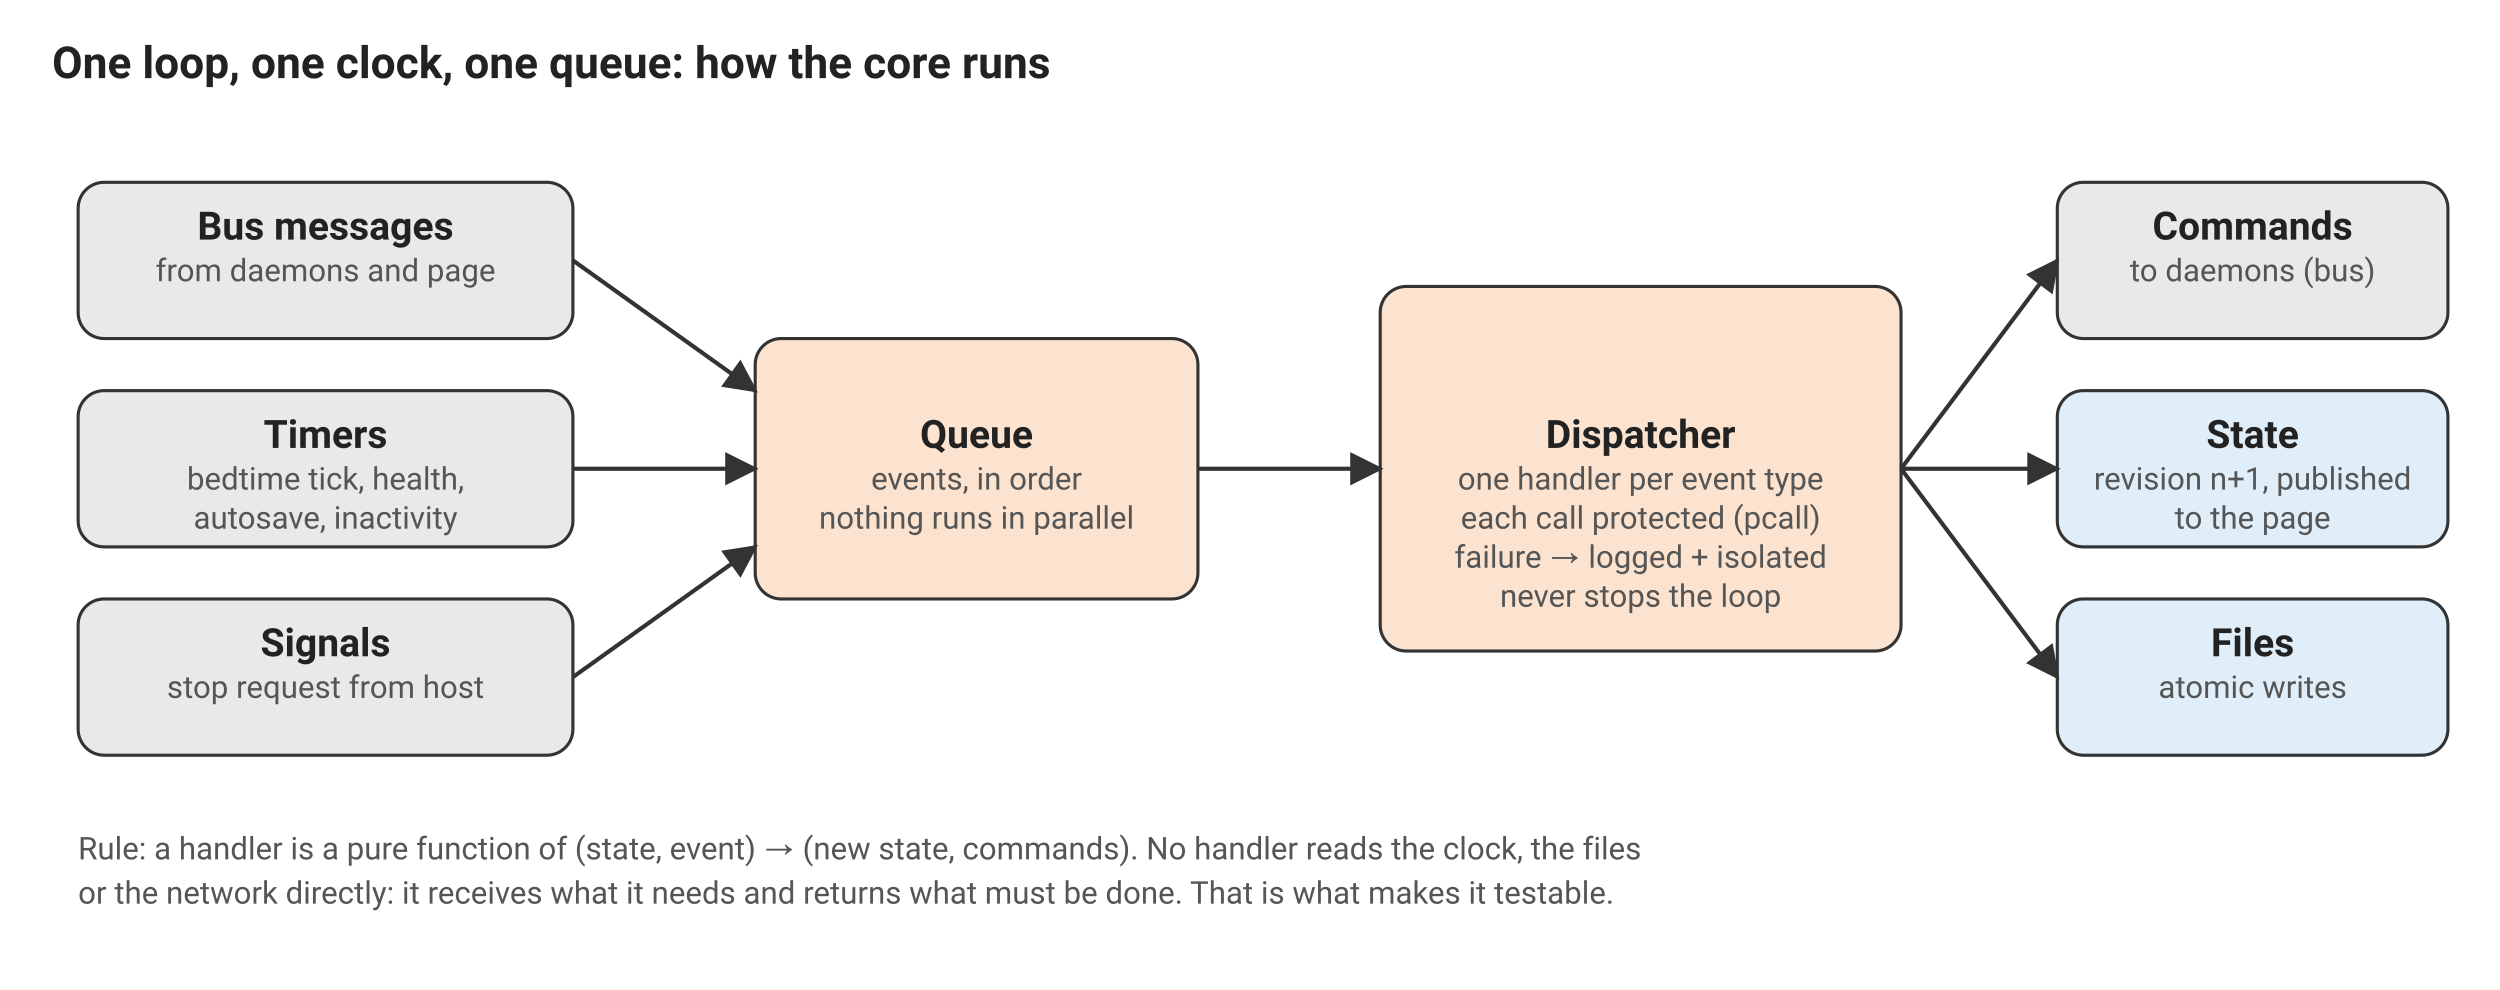
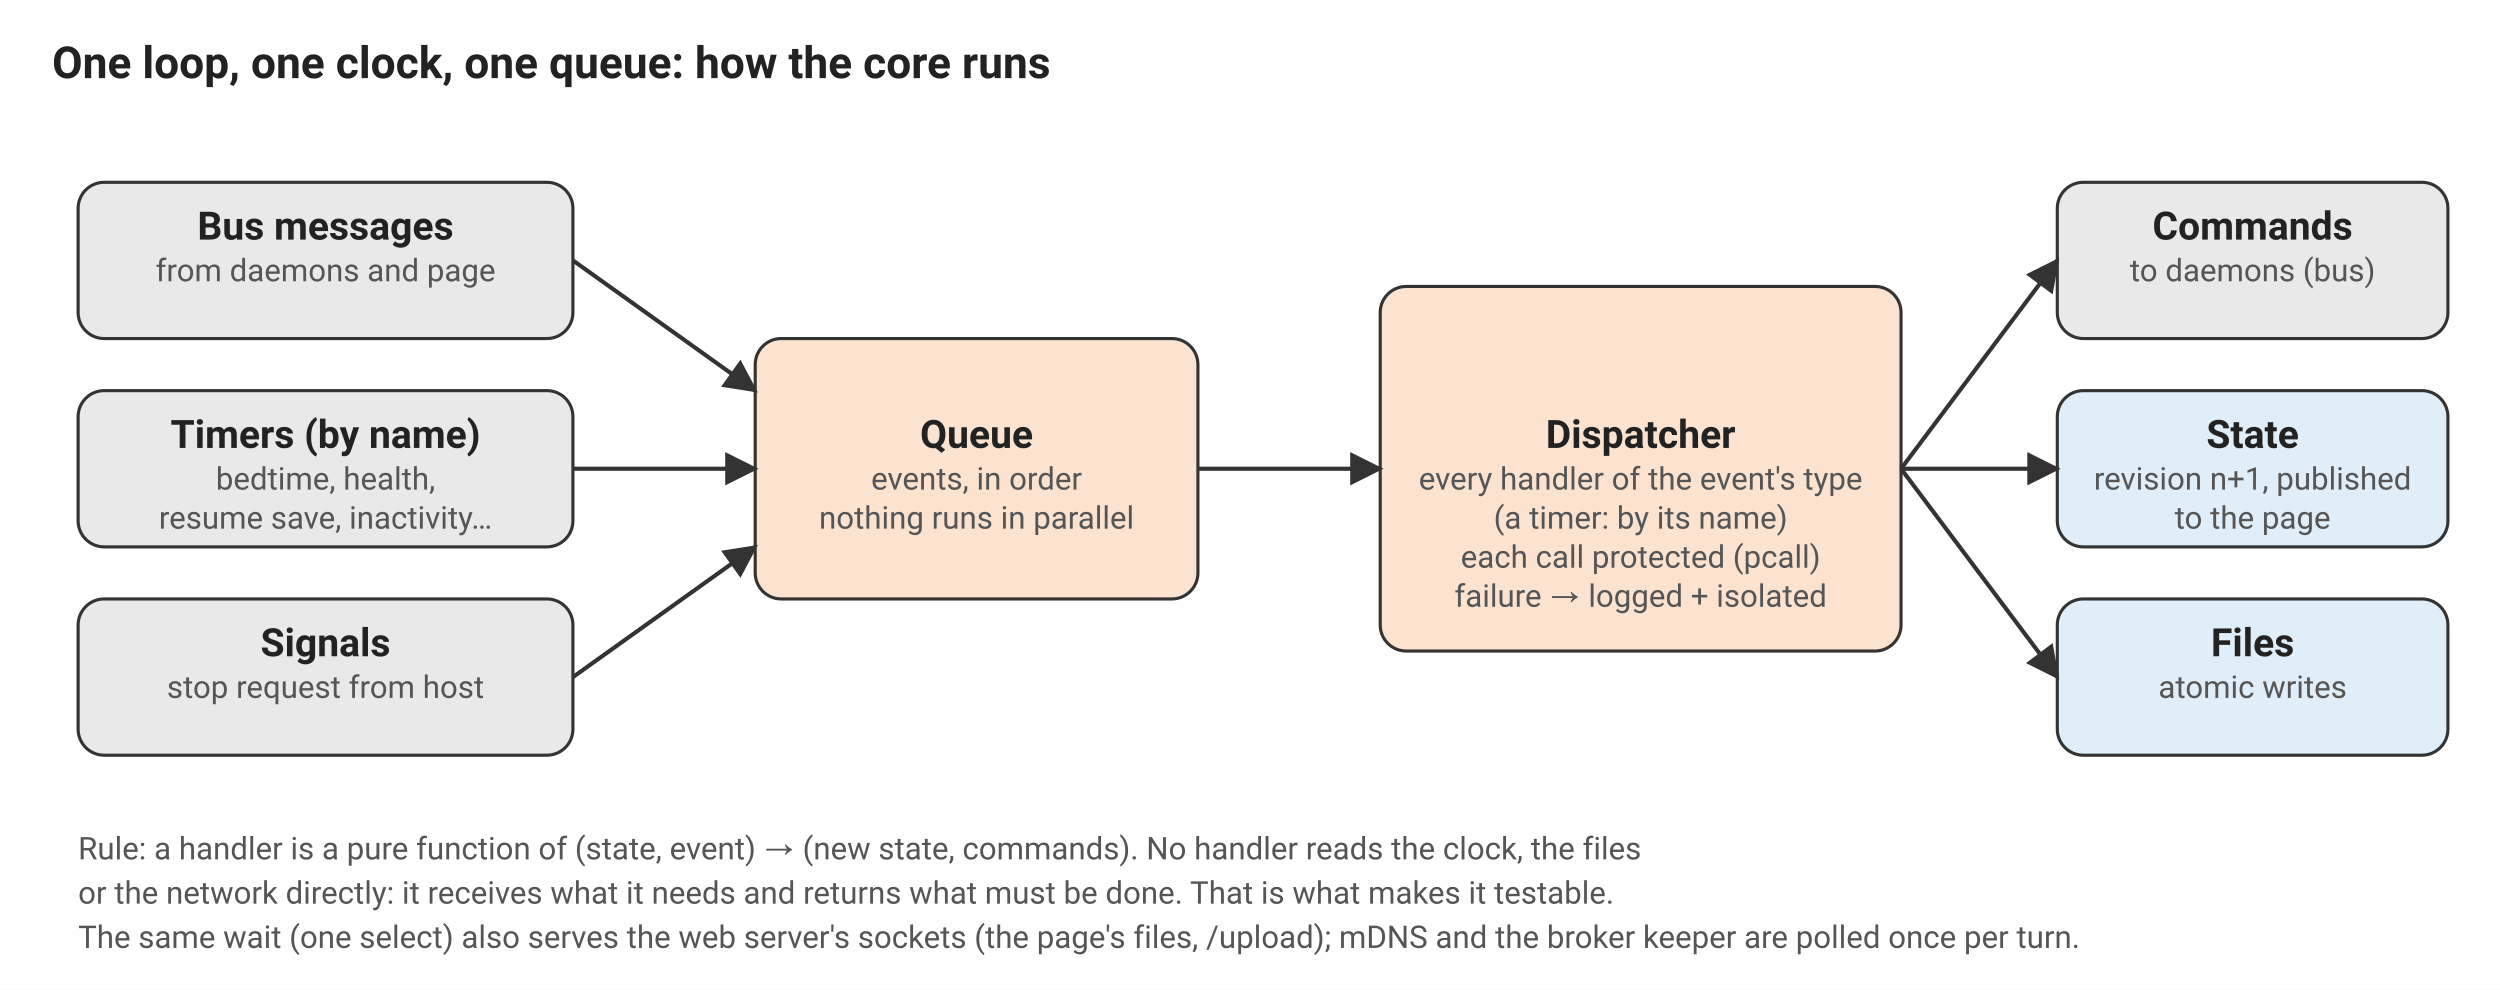
<svg xmlns="http://www.w3.org/2000/svg" viewBox="0 0 960 380" width="960" height="380" role="img" aria-label="Event loop">
  <style>
text{font-family:system-ui,-apple-system,"Segoe UI",Roboto,Helvetica,Arial,sans-serif;font-size:14px;fill:#222}
.t{font-weight:700;font-size:15px}.s{font-size:12px;fill:#555}.h{font-weight:700;font-size:17px}
.box{stroke:#333;stroke-width:1.2}.dash{stroke-dasharray:6 4}
.arrow{stroke:#333;stroke-width:1.6;fill:none;marker-end:url(#a)}
.arrow2{stroke:#333;stroke-width:1.6;fill:none;marker-end:url(#a);marker-start:url(#b)}
</style>
  <defs>
    <marker id="a" viewBox="0 0 10 10" refX="9" refY="5" markerWidth="8" markerHeight="8" orient="auto-start-reverse">
      <path d="M0 0L10 5L0 10z" fill="#333" />
    </marker>
    <marker id="b" viewBox="0 0 10 10" refX="1" refY="5" markerWidth="8" markerHeight="8" orient="auto">
      <path d="M10 0L0 5L10 10z" fill="#333" />
    </marker>
  </defs>
  <rect width="960" height="380" fill="#fff" />
  <text x="20" y="30" text-anchor="start" class="h">One loop, one clock, one queue: how the core runs</text>
  <rect x="30" y="70" width="190" height="60" rx="10" fill="#e9e9e9" class="box" />
  <text x="125" y="92" text-anchor="middle" class="t">Bus messages</text>
  <text x="125" y="108" text-anchor="middle" class="s">from daemons and page</text>
  <rect x="30" y="150" width="190" height="60" rx="10" fill="#e9e9e9" class="box" />
-   <text x="125" y="172" text-anchor="middle" class="t">Timers</text>
-   <text x="125" y="188" text-anchor="middle" class="s">bedtime tick, health,</text>
-   <text x="125" y="203" text-anchor="middle" class="s">autosave, inactivity</text>
+   <text x="125" y="172" text-anchor="middle" class="t">Timers (by name)</text>
+   <text x="125" y="188" text-anchor="middle" class="s">bedtime, health,</text>
+   <text x="125" y="203" text-anchor="middle" class="s">resume save, inactivity…</text>
  <rect x="30" y="230" width="190" height="60" rx="10" fill="#e9e9e9" class="box" />
  <text x="125" y="252" text-anchor="middle" class="t">Signals</text>
  <text x="125" y="268" text-anchor="middle" class="s">stop request from host</text>
  <rect x="290" y="130" width="170" height="100" rx="10" fill="#fbe3cf" class="box" />
  <text x="375" y="172" text-anchor="middle" class="t">Queue</text>
  <text x="375" y="188" text-anchor="middle" class="s">events, in order</text>
  <text x="375" y="203" text-anchor="middle" class="s">nothing runs in parallel</text>
  <path d="M220 100 L290 150" class="arrow" />
  <path d="M220 180 L290 180" class="arrow" />
  <path d="M220 260 L290 210" class="arrow" />
  <rect x="530" y="110" width="200" height="140" rx="10" fill="#fbe3cf" class="box" />
  <text x="630" y="172" text-anchor="middle" class="t">Dispatcher</text>
-   <text x="630" y="188" text-anchor="middle" class="s">one handler per event type</text>
-   <text x="630" y="203" text-anchor="middle" class="s">each call protected (pcall)</text>
-   <text x="630" y="218" text-anchor="middle" class="s">failure → logged + isolated</text>
-   <text x="630" y="233" text-anchor="middle" class="s">never stops the loop</text>
+   <text x="630" y="188" text-anchor="middle" class="s">every handler of the event's type</text>
+   <text x="630" y="203" text-anchor="middle" class="s">(a timer: by its name)</text>
+   <text x="630" y="218" text-anchor="middle" class="s">each call protected (pcall)</text>
+   <text x="630" y="233" text-anchor="middle" class="s">failure → logged + isolated</text>
  <path d="M460 180 L530 180" class="arrow" />
  <rect x="790" y="70" width="150" height="60" rx="10" fill="#e9e9e9" class="box" />
  <text x="865" y="92" text-anchor="middle" class="t">Commands</text>
  <text x="865" y="108" text-anchor="middle" class="s">to daemons (bus)</text>
  <rect x="790" y="150" width="150" height="60" rx="10" fill="#dfeef8" class="box" />
  <text x="865" y="172" text-anchor="middle" class="t">State</text>
  <text x="865" y="188" text-anchor="middle" class="s">revision n+1, published</text>
  <text x="865" y="203" text-anchor="middle" class="s">to the page</text>
  <rect x="790" y="230" width="150" height="60" rx="10" fill="#dfeef8" class="box" />
  <text x="865" y="252" text-anchor="middle" class="t">Files</text>
  <text x="865" y="268" text-anchor="middle" class="s">atomic writes</text>
  <path d="M730 180 L790 100" class="arrow" />
  <path d="M730 180 L790 180" class="arrow" />
  <path d="M730 180 L790 260" class="arrow" />
  <text x="30" y="330" text-anchor="start" class="s">Rule: a handler is a pure function of (state, event) → (new state, commands). No handler reads the clock, the files</text>
  <text x="30" y="347" text-anchor="start" class="s">or the network directly: it receives what it needs and returns what must be done. That is what makes it testable.</text>
+   <text x="30" y="364" text-anchor="start" class="s">The same wait (one select) also serves the web server's sockets (the page's files, /upload); mDNS and the broker keeper are polled once per turn.</text>
</svg>
